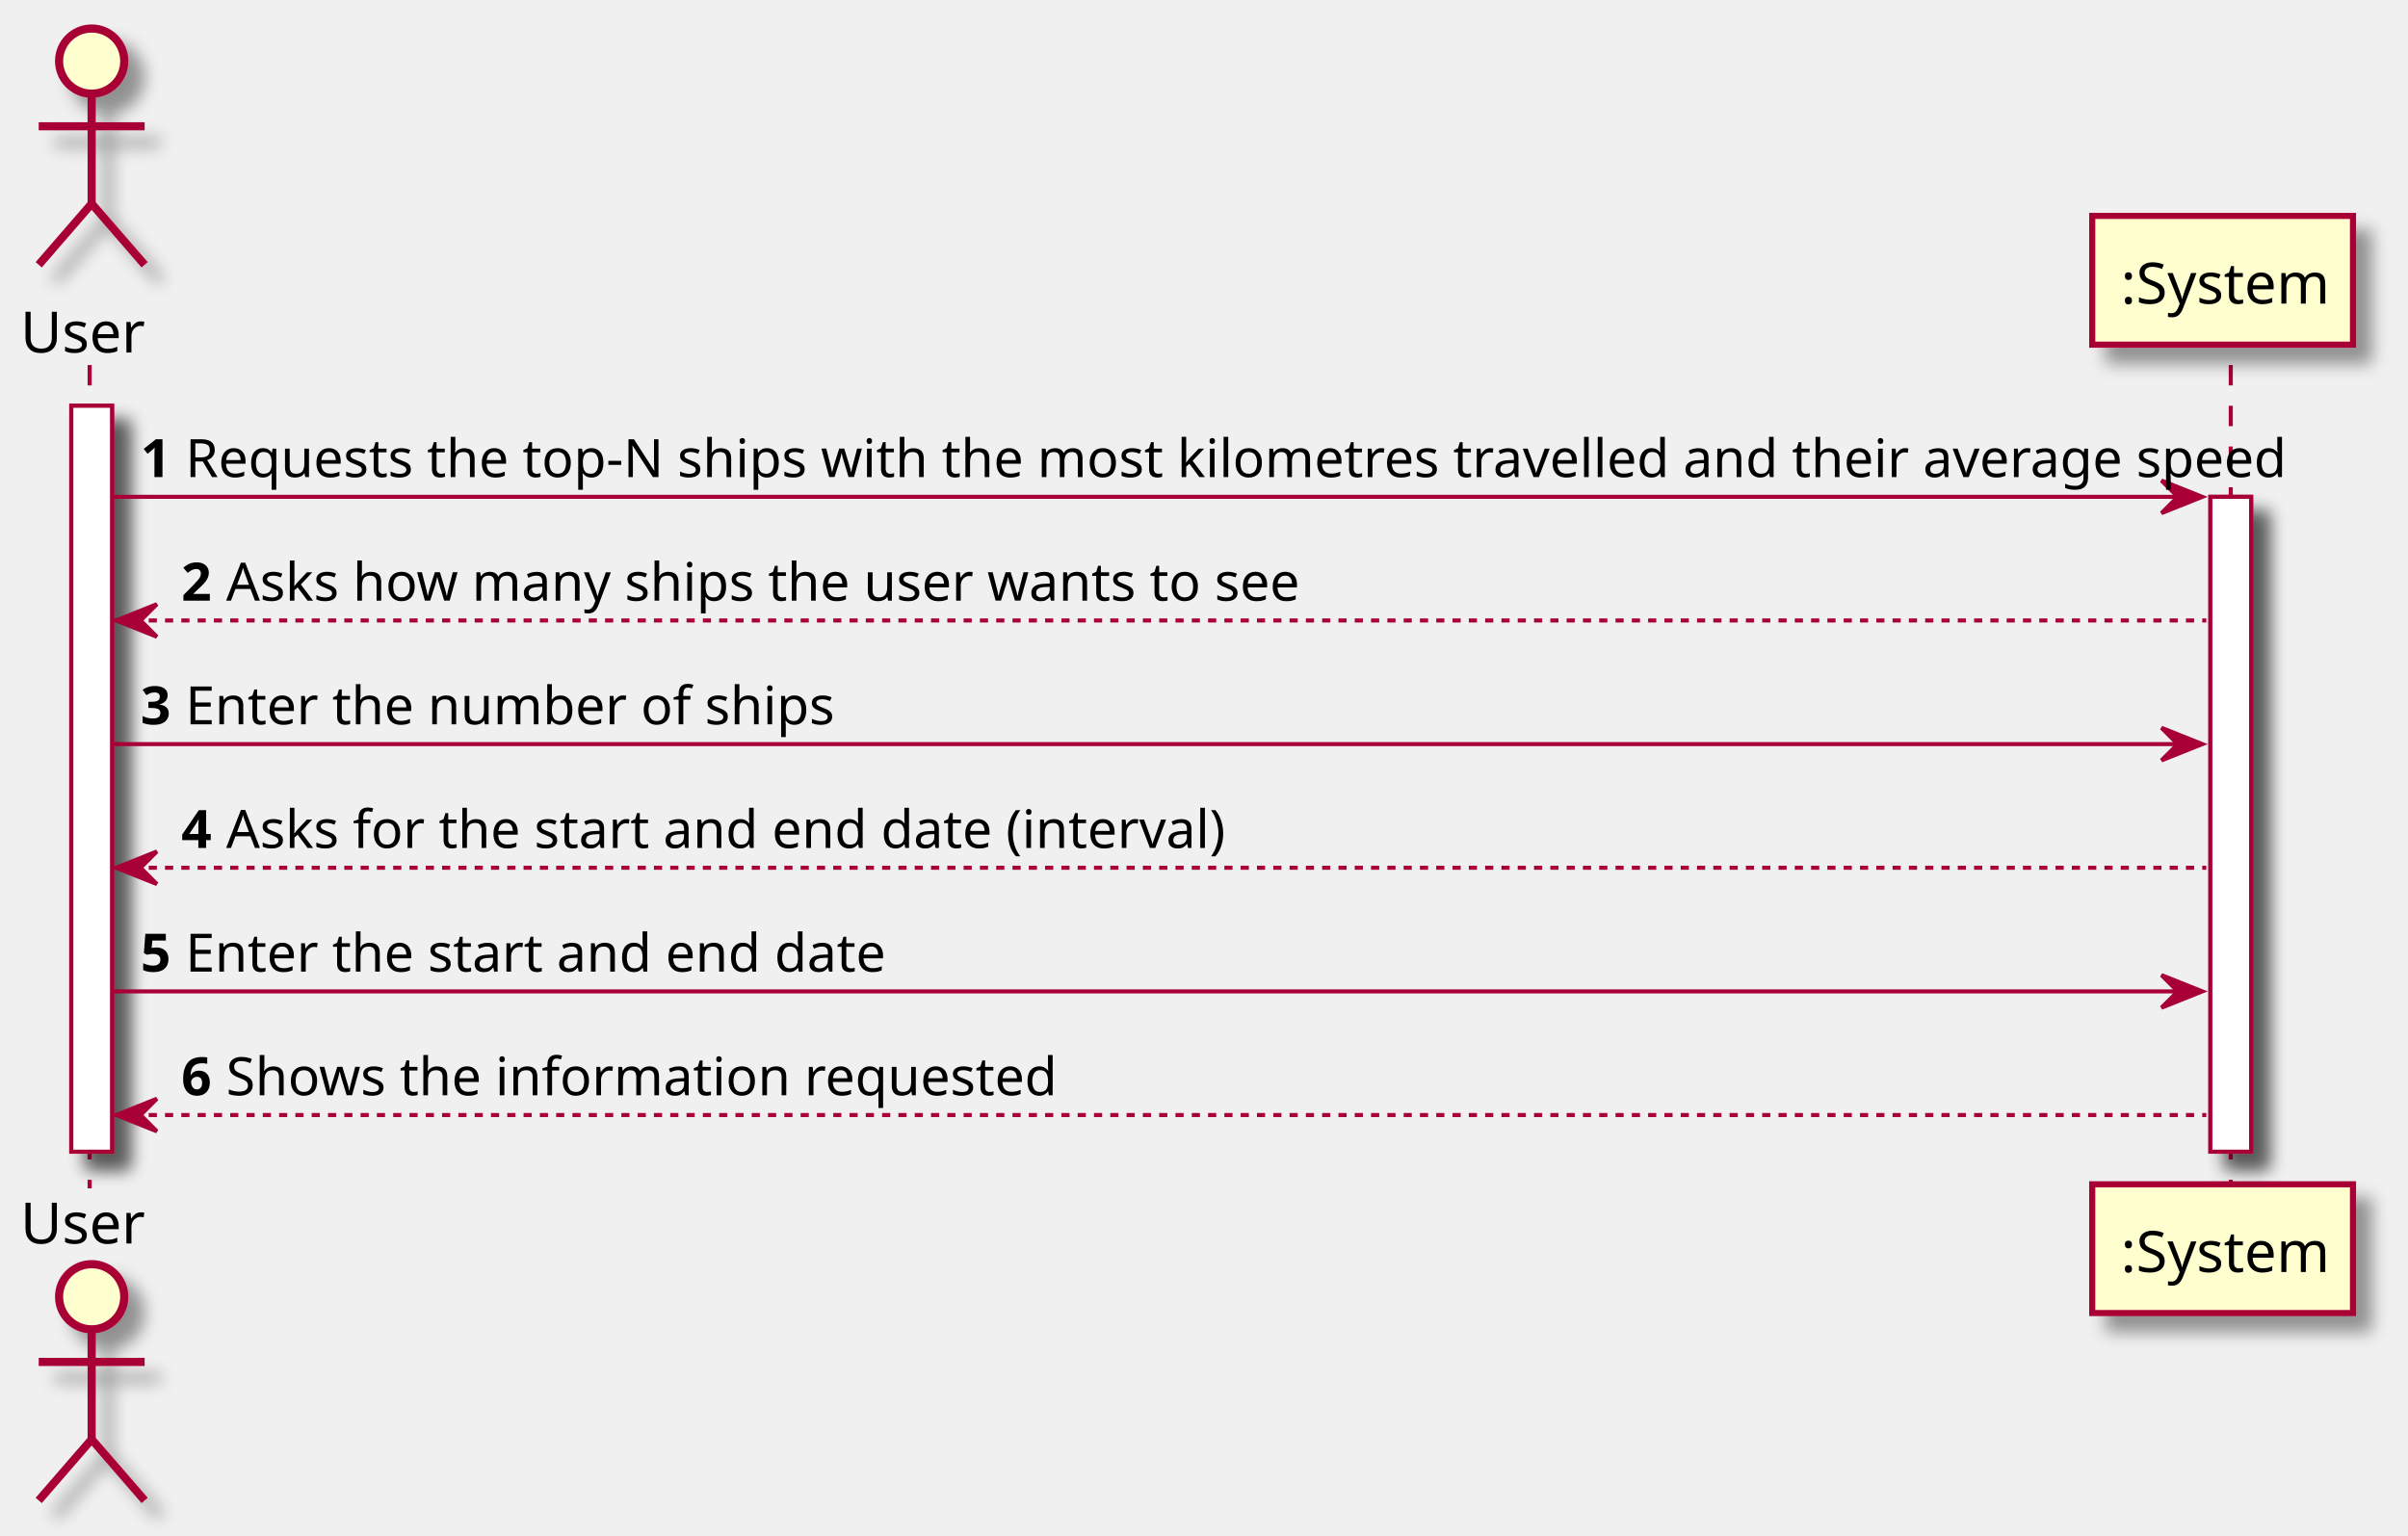
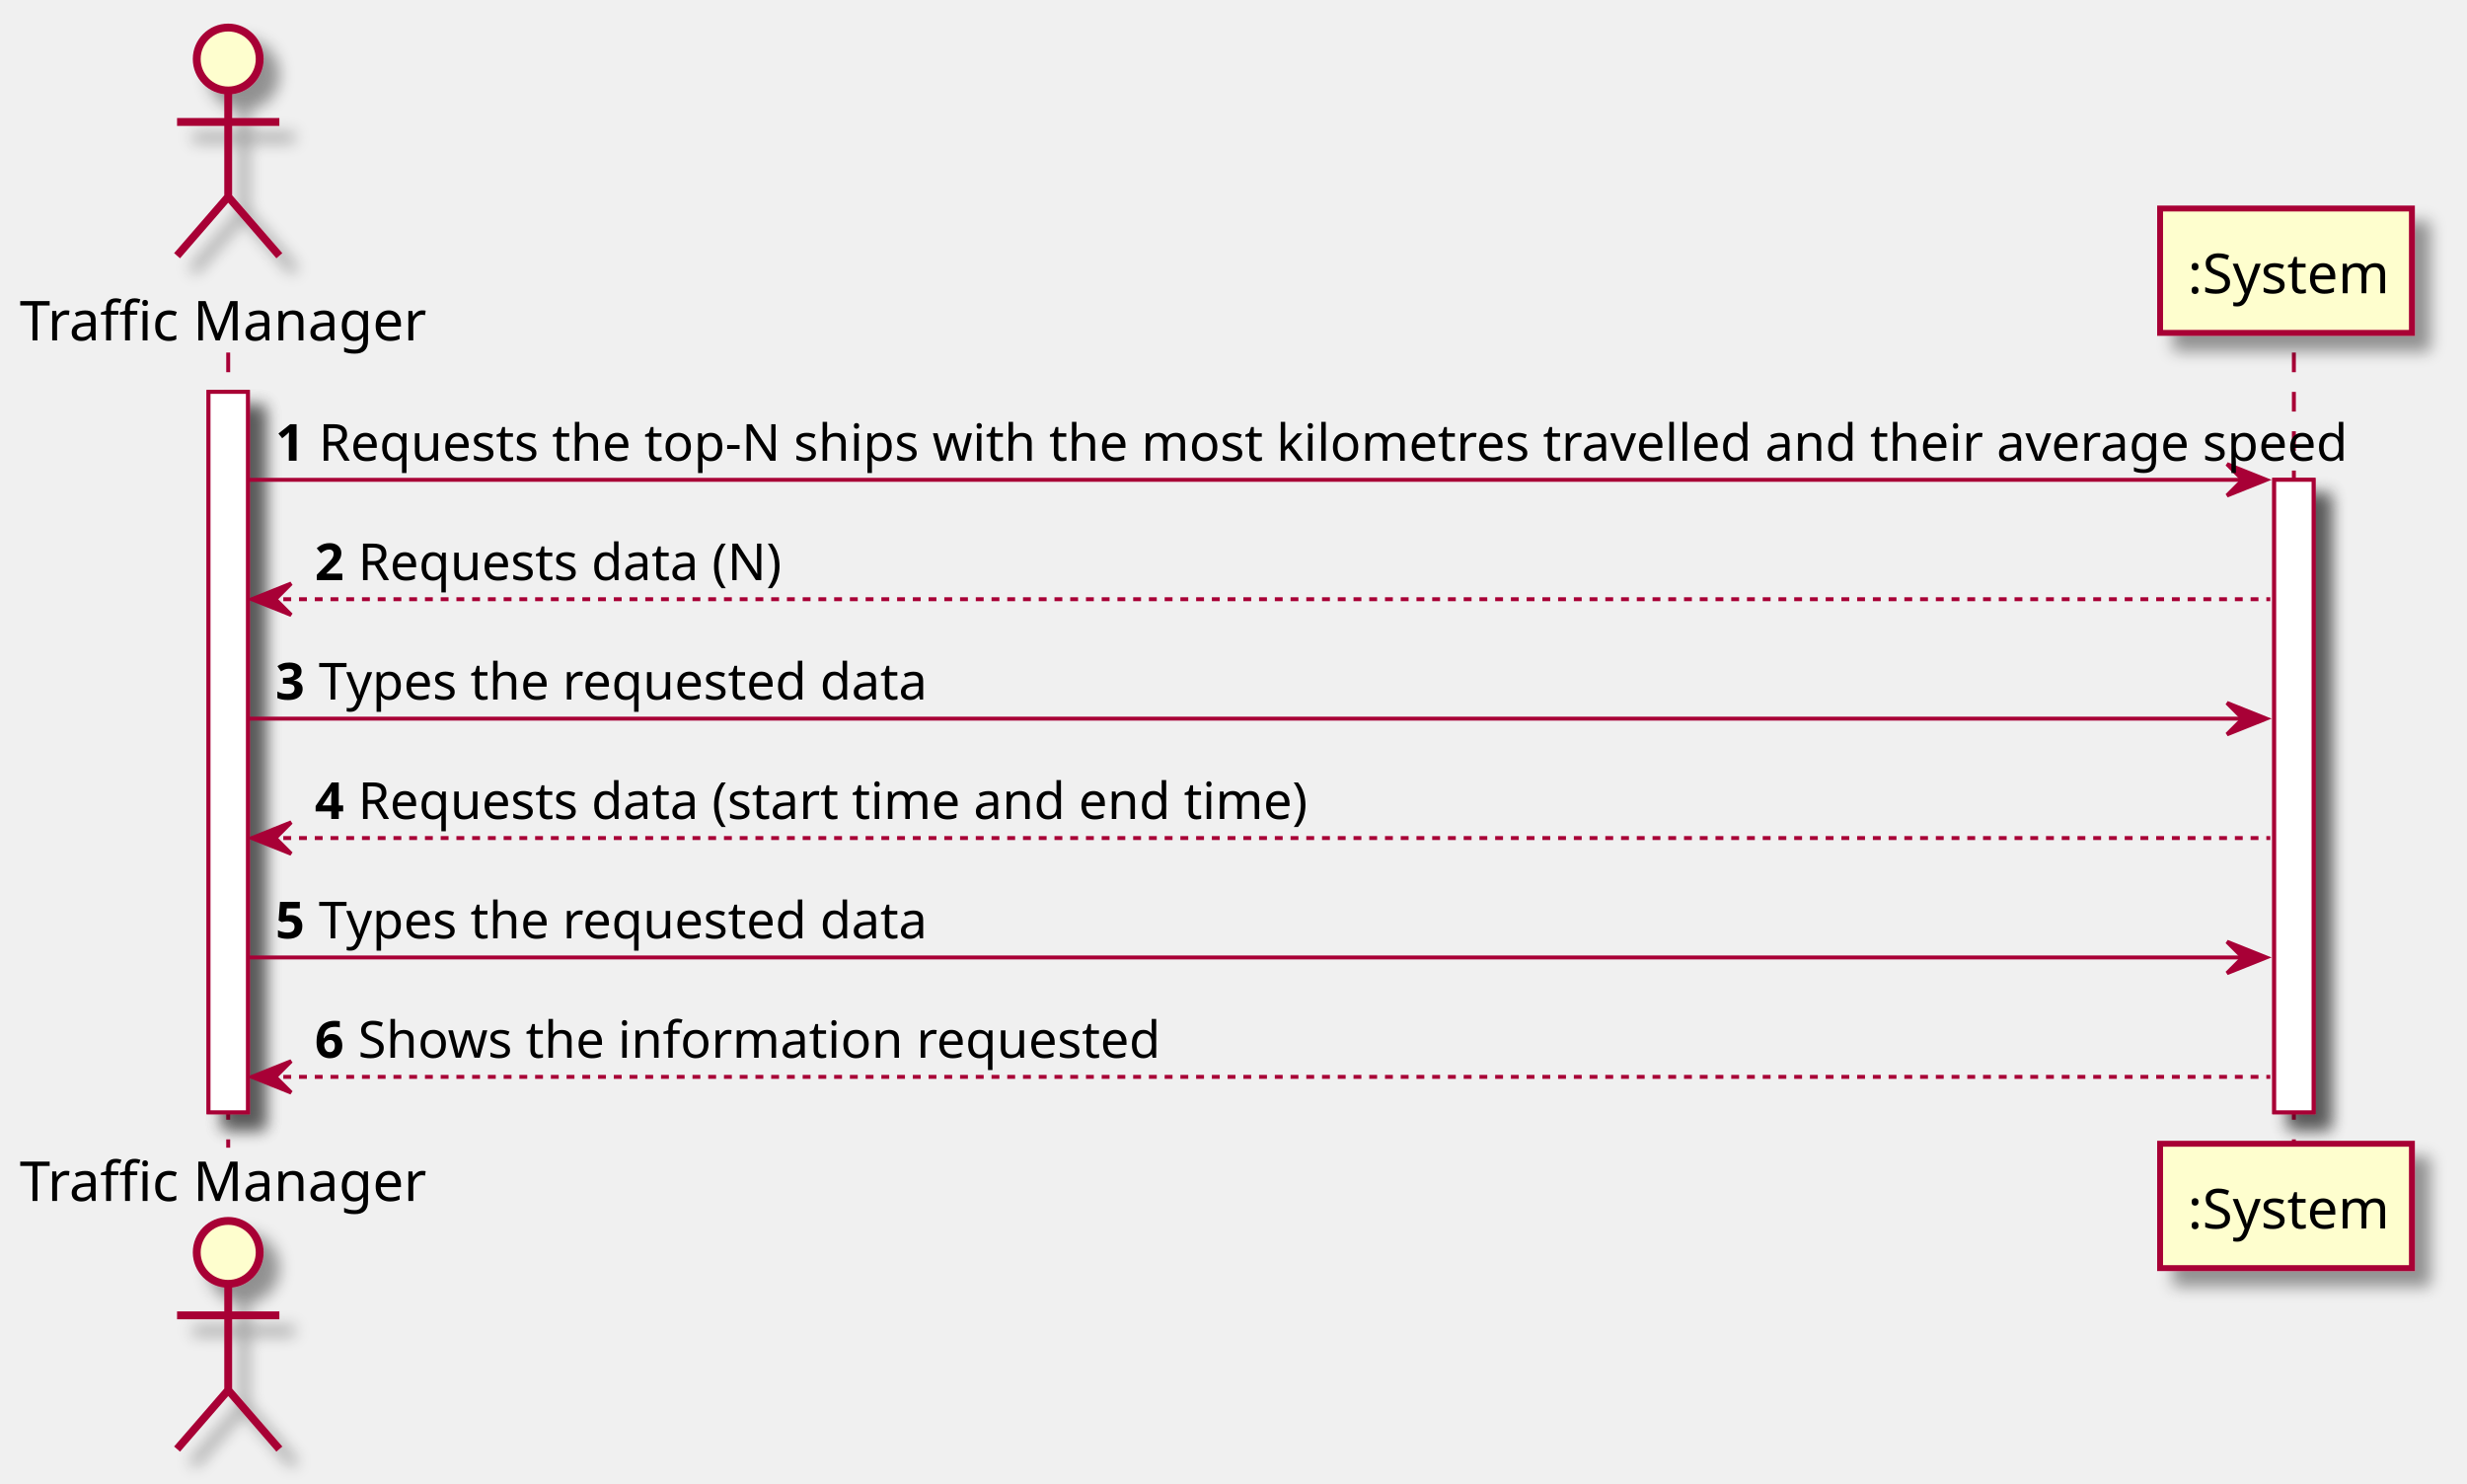
- <svg xmlns="http://www.w3.org/2000/svg" contentScriptType="application/ecmascript" contentStyleType="text/css" height="377px" preserveAspectRatio="none" style="width:591px;height:377px;background:#FFFFFF;" version="1.1" viewBox="0 0 591 377" width="591px" zoomAndPan="magnify">
+ <svg xmlns="http://www.w3.org/2000/svg" contentScriptType="application/ecmascript" contentStyleType="text/css" height="377px" preserveAspectRatio="none" style="width:627px;height:377px;background:#FFFFFF;" version="1.1" viewBox="0 0 627 377" width="627px" zoomAndPan="magnify">
  <defs>
-     <filter height="300%" id="fp9vxjnzc2r8u" width="300%" x="-1" y="-1">
+     <filter height="300%" id="f167t0af2yh79x" width="300%" x="-1" y="-1">
      <feGaussianBlur result="blurOut" stdDeviation="2.0" />
      <feColorMatrix in="blurOut" result="blurOut2" type="matrix" values="0 0 0 0 0 0 0 0 0 0 0 0 0 0 0 0 0 0 .4 0" />
      <feOffset dx="4.0" dy="4.0" in="blurOut2" result="blurOut3" />
      <feBlend in="SourceGraphic" in2="blurOut3" mode="normal" />
    </filter>
  </defs>
  <g>
-     <rect fill="#FFFFFF" filter="url(#fp9vxjnzc2r8u)" height="183.109" style="stroke:#A80036;stroke-width:1.0;" width="10" x="17.5" y="99.609" />
-     <rect fill="#FFFFFF" filter="url(#fp9vxjnzc2r8u)" height="160.758" style="stroke:#A80036;stroke-width:1.0;" width="10" x="542.5" y="121.961" />
-     <line style="stroke:#A80036;stroke-width:1.0;stroke-dasharray:5.0,5.0;" x1="22" x2="22" y1="89.609" y2="291.719" />
-     <line style="stroke:#A80036;stroke-width:1.0;stroke-dasharray:5.0,5.0;" x1="547.5" x2="547.5" y1="89.609" y2="291.719" />
-     <text fill="#000000" font-family="sans-serif" font-size="14" lengthAdjust="spacing" textLength="29" x="5" y="86.533">User</text>
-     <ellipse cx="22.5" cy="15" fill="#FEFECE" filter="url(#fp9vxjnzc2r8u)" rx="8" ry="8" style="stroke:#A80036;stroke-width:2.0;" />
-     <path d="M22.5,23 L22.5,50 M9.5,31 L35.5,31 M22.5,50 L9.5,65 M22.5,50 L35.5,65 " fill="none" filter="url(#fp9vxjnzc2r8u)" style="stroke:#A80036;stroke-width:2.0;" />
-     <text fill="#000000" font-family="sans-serif" font-size="14" lengthAdjust="spacing" textLength="29" x="5" y="305.252">User</text>
-     <ellipse cx="22.5" cy="318.328" fill="#FEFECE" filter="url(#fp9vxjnzc2r8u)" rx="8" ry="8" style="stroke:#A80036;stroke-width:2.0;" />
-     <path d="M22.5,326.328 L22.5,353.328 M9.5,334.328 L35.5,334.328 M22.5,353.328 L9.5,368.328 M22.5,353.328 L35.5,368.328 " fill="none" filter="url(#fp9vxjnzc2r8u)" style="stroke:#A80036;stroke-width:2.0;" />
-     <rect fill="#FEFECE" filter="url(#fp9vxjnzc2r8u)" height="31.609" style="stroke:#A80036;stroke-width:1.5;" width="64" x="513.5" y="53" />
-     <text fill="#000000" font-family="sans-serif" font-size="14" lengthAdjust="spacing" textLength="50" x="520.5" y="74.533">:System</text>
-     <rect fill="#FEFECE" filter="url(#fp9vxjnzc2r8u)" height="31.609" style="stroke:#A80036;stroke-width:1.5;" width="64" x="513.5" y="290.719" />
-     <text fill="#000000" font-family="sans-serif" font-size="14" lengthAdjust="spacing" textLength="50" x="520.5" y="312.252">:System</text>
-     <rect fill="#FFFFFF" filter="url(#fp9vxjnzc2r8u)" height="183.109" style="stroke:#A80036;stroke-width:1.0;" width="10" x="17.5" y="99.609" />
-     <rect fill="#FFFFFF" filter="url(#fp9vxjnzc2r8u)" height="160.758" style="stroke:#A80036;stroke-width:1.0;" width="10" x="542.5" y="121.961" />
-     <polygon fill="#A80036" points="530.5,117.961,540.5,121.961,530.5,125.961,534.5,121.961" style="stroke:#A80036;stroke-width:1.0;" />
-     <line style="stroke:#A80036;stroke-width:1.0;" x1="27.5" x2="536.5" y1="121.961" y2="121.961" />
-     <text fill="#000000" font-family="sans-serif" font-size="13" font-weight="bold" lengthAdjust="spacing" textLength="7" x="34.5" y="117.105">1</text>
-     <text fill="#000000" font-family="sans-serif" font-size="13" lengthAdjust="spacing" textLength="485" x="45.5" y="117.105">Requests the top-N ships with the most kilometres travelled and their average speed</text>
-     <polygon fill="#A80036" points="38.5,148.312,28.5,152.312,38.5,156.312,34.5,152.312" style="stroke:#A80036;stroke-width:1.0;" />
-     <line style="stroke:#A80036;stroke-width:1.0;stroke-dasharray:2.0,2.0;" x1="32.5" x2="541.5" y1="152.312" y2="152.312" />
-     <text fill="#000000" font-family="sans-serif" font-size="13" font-weight="bold" lengthAdjust="spacing" textLength="7" x="44.5" y="147.456">2</text>
-     <text fill="#000000" font-family="sans-serif" font-size="13" lengthAdjust="spacing" textLength="257" x="55.5" y="147.456">Asks how many ships the user wants to see</text>
-     <polygon fill="#A80036" points="530.5,178.664,540.5,182.664,530.5,186.664,534.5,182.664" style="stroke:#A80036;stroke-width:1.0;" />
-     <line style="stroke:#A80036;stroke-width:1.0;" x1="27.5" x2="536.5" y1="182.664" y2="182.664" />
-     <text fill="#000000" font-family="sans-serif" font-size="13" font-weight="bold" lengthAdjust="spacing" textLength="7" x="34.5" y="177.808">3</text>
-     <text fill="#000000" font-family="sans-serif" font-size="13" lengthAdjust="spacing" textLength="149" x="45.5" y="177.808">Enter the number of ships</text>
-     <polygon fill="#A80036" points="38.5,209.016,28.5,213.016,38.5,217.016,34.5,213.016" style="stroke:#A80036;stroke-width:1.0;" />
-     <line style="stroke:#A80036;stroke-width:1.0;stroke-dasharray:2.0,2.0;" x1="32.5" x2="541.5" y1="213.016" y2="213.016" />
-     <text fill="#000000" font-family="sans-serif" font-size="13" font-weight="bold" lengthAdjust="spacing" textLength="7" x="44.5" y="208.159">4</text>
-     <text fill="#000000" font-family="sans-serif" font-size="13" lengthAdjust="spacing" textLength="231" x="55.5" y="208.159">Asks for the start and end date (interval)</text>
-     <polygon fill="#A80036" points="530.5,239.367,540.5,243.367,530.5,247.367,534.5,243.367" style="stroke:#A80036;stroke-width:1.0;" />
-     <line style="stroke:#A80036;stroke-width:1.0;" x1="27.5" x2="536.5" y1="243.367" y2="243.367" />
-     <text fill="#000000" font-family="sans-serif" font-size="13" font-weight="bold" lengthAdjust="spacing" textLength="7" x="34.5" y="238.511">5</text>
-     <text fill="#000000" font-family="sans-serif" font-size="13" lengthAdjust="spacing" textLength="162" x="45.5" y="238.511">Enter the start and end date</text>
-     <polygon fill="#A80036" points="38.5,269.719,28.5,273.719,38.5,277.719,34.5,273.719" style="stroke:#A80036;stroke-width:1.0;" />
-     <line style="stroke:#A80036;stroke-width:1.0;stroke-dasharray:2.0,2.0;" x1="32.5" x2="541.5" y1="273.719" y2="273.719" />
-     <text fill="#000000" font-family="sans-serif" font-size="13" font-weight="bold" lengthAdjust="spacing" textLength="7" x="44.5" y="268.862">6</text>
-     <text fill="#000000" font-family="sans-serif" font-size="13" lengthAdjust="spacing" textLength="189" x="55.5" y="268.862">Shows the information requested</text>
+     <rect fill="#FFFFFF" filter="url(#f167t0af2yh79x)" height="183.109" style="stroke:#A80036;stroke-width:1.0;" width="10" x="53" y="99.609" />
+     <rect fill="#FFFFFF" filter="url(#f167t0af2yh79x)" height="160.758" style="stroke:#A80036;stroke-width:1.0;" width="10" x="578" y="121.961" />
+     <line style="stroke:#A80036;stroke-width:1.0;stroke-dasharray:5.0,5.0;" x1="58" x2="58" y1="89.609" y2="291.719" />
+     <line style="stroke:#A80036;stroke-width:1.0;stroke-dasharray:5.0,5.0;" x1="583" x2="583" y1="89.609" y2="291.719" />
+     <text fill="#000000" font-family="sans-serif" font-size="14" lengthAdjust="spacing" textLength="100" x="5" y="86.533">Traffic Manager</text>
+     <ellipse cx="58" cy="15" fill="#FEFECE" filter="url(#f167t0af2yh79x)" rx="8" ry="8" style="stroke:#A80036;stroke-width:2.0;" />
+     <path d="M58,23 L58,50 M45,31 L71,31 M58,50 L45,65 M58,50 L71,65 " fill="none" filter="url(#f167t0af2yh79x)" style="stroke:#A80036;stroke-width:2.0;" />
+     <text fill="#000000" font-family="sans-serif" font-size="14" lengthAdjust="spacing" textLength="100" x="5" y="305.252">Traffic Manager</text>
+     <ellipse cx="58" cy="318.328" fill="#FEFECE" filter="url(#f167t0af2yh79x)" rx="8" ry="8" style="stroke:#A80036;stroke-width:2.0;" />
+     <path d="M58,326.328 L58,353.328 M45,334.328 L71,334.328 M58,353.328 L45,368.328 M58,353.328 L71,368.328 " fill="none" filter="url(#f167t0af2yh79x)" style="stroke:#A80036;stroke-width:2.0;" />
+     <rect fill="#FEFECE" filter="url(#f167t0af2yh79x)" height="31.609" style="stroke:#A80036;stroke-width:1.5;" width="64" x="549" y="53" />
+     <text fill="#000000" font-family="sans-serif" font-size="14" lengthAdjust="spacing" textLength="50" x="556" y="74.533">:System</text>
+     <rect fill="#FEFECE" filter="url(#f167t0af2yh79x)" height="31.609" style="stroke:#A80036;stroke-width:1.5;" width="64" x="549" y="290.719" />
+     <text fill="#000000" font-family="sans-serif" font-size="14" lengthAdjust="spacing" textLength="50" x="556" y="312.252">:System</text>
+     <rect fill="#FFFFFF" filter="url(#f167t0af2yh79x)" height="183.109" style="stroke:#A80036;stroke-width:1.0;" width="10" x="53" y="99.609" />
+     <rect fill="#FFFFFF" filter="url(#f167t0af2yh79x)" height="160.758" style="stroke:#A80036;stroke-width:1.0;" width="10" x="578" y="121.961" />
+     <polygon fill="#A80036" points="566,117.961,576,121.961,566,125.961,570,121.961" style="stroke:#A80036;stroke-width:1.0;" />
+     <line style="stroke:#A80036;stroke-width:1.0;" x1="63" x2="572" y1="121.961" y2="121.961" />
+     <text fill="#000000" font-family="sans-serif" font-size="13" font-weight="bold" lengthAdjust="spacing" textLength="7" x="70" y="117.105">1</text>
+     <text fill="#000000" font-family="sans-serif" font-size="13" lengthAdjust="spacing" textLength="485" x="81" y="117.105">Requests the top-N ships with the most kilometres travelled and their average speed</text>
+     <polygon fill="#A80036" points="74,148.312,64,152.312,74,156.312,70,152.312" style="stroke:#A80036;stroke-width:1.0;" />
+     <line style="stroke:#A80036;stroke-width:1.0;stroke-dasharray:2.0,2.0;" x1="68" x2="577" y1="152.312" y2="152.312" />
+     <text fill="#000000" font-family="sans-serif" font-size="13" font-weight="bold" lengthAdjust="spacing" textLength="7" x="80" y="147.456">2</text>
+     <text fill="#000000" font-family="sans-serif" font-size="13" lengthAdjust="spacing" textLength="105" x="91" y="147.456">Requests data (N)</text>
+     <polygon fill="#A80036" points="566,178.664,576,182.664,566,186.664,570,182.664" style="stroke:#A80036;stroke-width:1.0;" />
+     <line style="stroke:#A80036;stroke-width:1.0;" x1="63" x2="572" y1="182.664" y2="182.664" />
+     <text fill="#000000" font-family="sans-serif" font-size="13" font-weight="bold" lengthAdjust="spacing" textLength="7" x="70" y="177.808">3</text>
+     <text fill="#000000" font-family="sans-serif" font-size="13" lengthAdjust="spacing" textLength="147" x="81" y="177.808">Types the requested data</text>
+     <polygon fill="#A80036" points="74,209.016,64,213.016,74,217.016,70,213.016" style="stroke:#A80036;stroke-width:1.0;" />
+     <line style="stroke:#A80036;stroke-width:1.0;stroke-dasharray:2.0,2.0;" x1="68" x2="577" y1="213.016" y2="213.016" />
+     <text fill="#000000" font-family="sans-serif" font-size="13" font-weight="bold" lengthAdjust="spacing" textLength="7" x="80" y="208.159">4</text>
+     <text fill="#000000" font-family="sans-serif" font-size="13" lengthAdjust="spacing" textLength="230" x="91" y="208.159">Requests data (start time and end time)</text>
+     <polygon fill="#A80036" points="566,239.367,576,243.367,566,247.367,570,243.367" style="stroke:#A80036;stroke-width:1.0;" />
+     <line style="stroke:#A80036;stroke-width:1.0;" x1="63" x2="572" y1="243.367" y2="243.367" />
+     <text fill="#000000" font-family="sans-serif" font-size="13" font-weight="bold" lengthAdjust="spacing" textLength="7" x="70" y="238.511">5</text>
+     <text fill="#000000" font-family="sans-serif" font-size="13" lengthAdjust="spacing" textLength="147" x="81" y="238.511">Types the requested data</text>
+     <polygon fill="#A80036" points="74,269.719,64,273.719,74,277.719,70,273.719" style="stroke:#A80036;stroke-width:1.0;" />
+     <line style="stroke:#A80036;stroke-width:1.0;stroke-dasharray:2.0,2.0;" x1="68" x2="577" y1="273.719" y2="273.719" />
+     <text fill="#000000" font-family="sans-serif" font-size="13" font-weight="bold" lengthAdjust="spacing" textLength="7" x="80" y="268.862">6</text>
+     <text fill="#000000" font-family="sans-serif" font-size="13" lengthAdjust="spacing" textLength="189" x="91" y="268.862">Shows the information requested</text>
  </g>
</svg>
